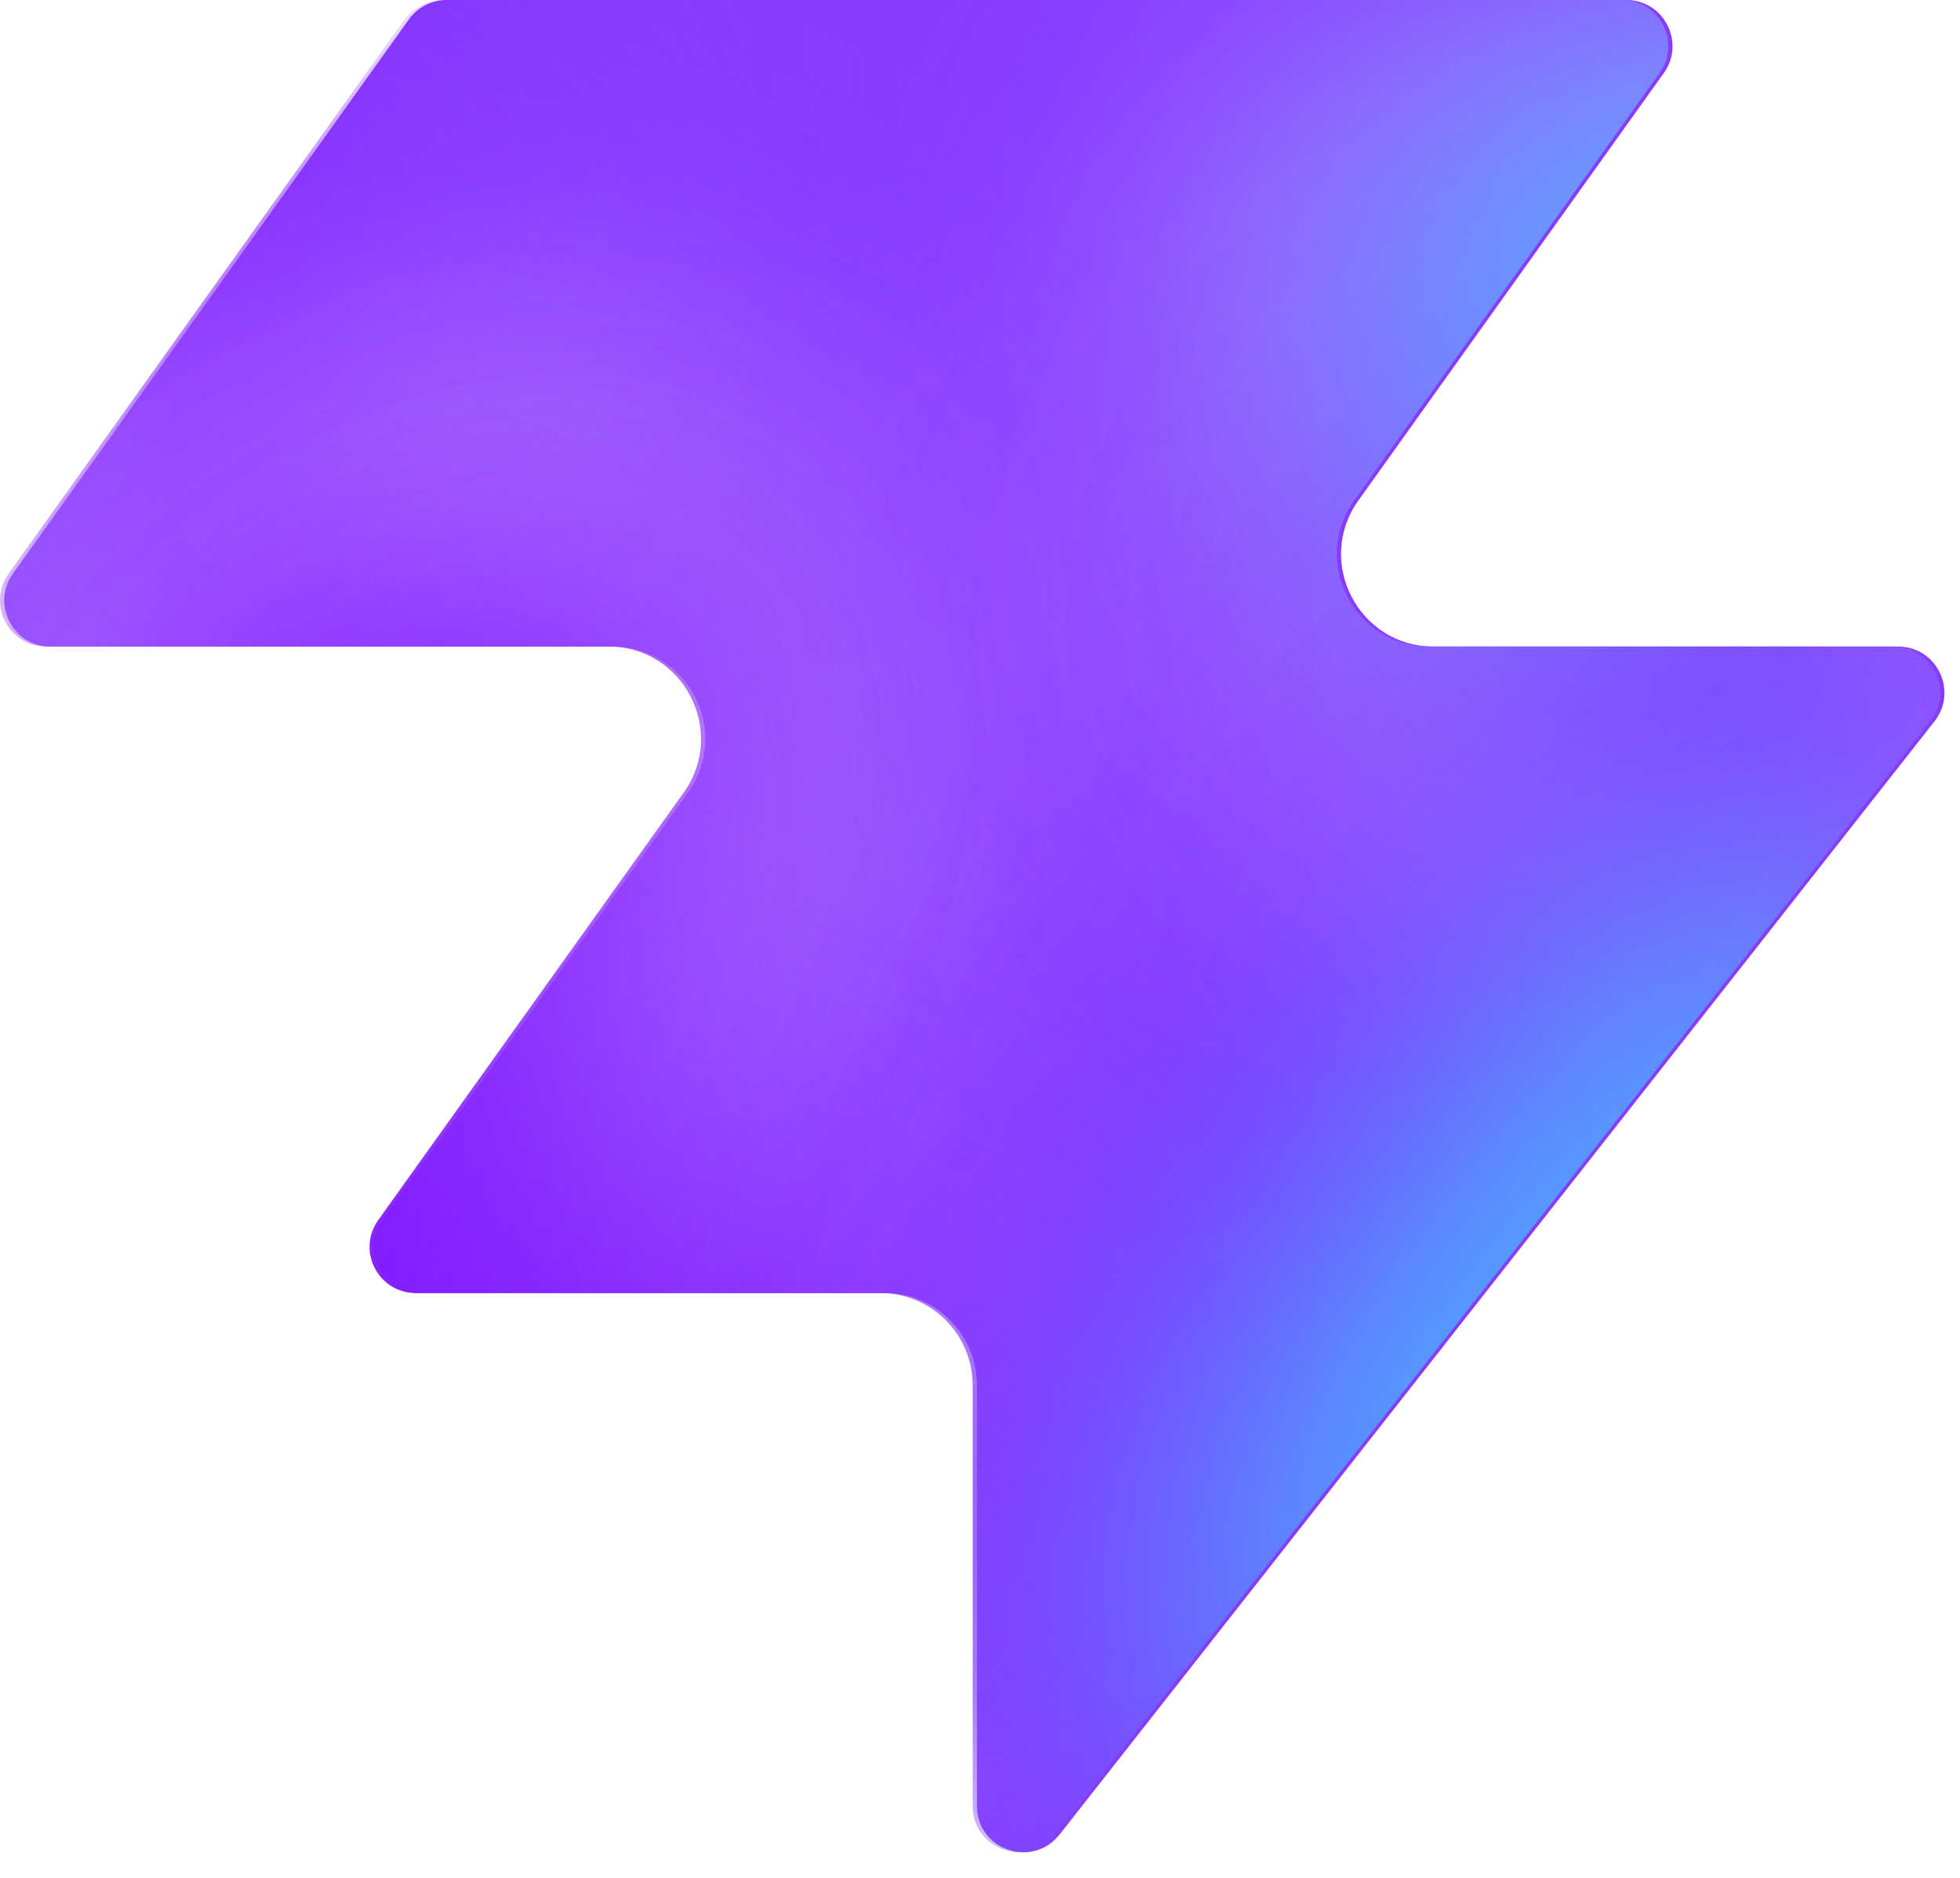
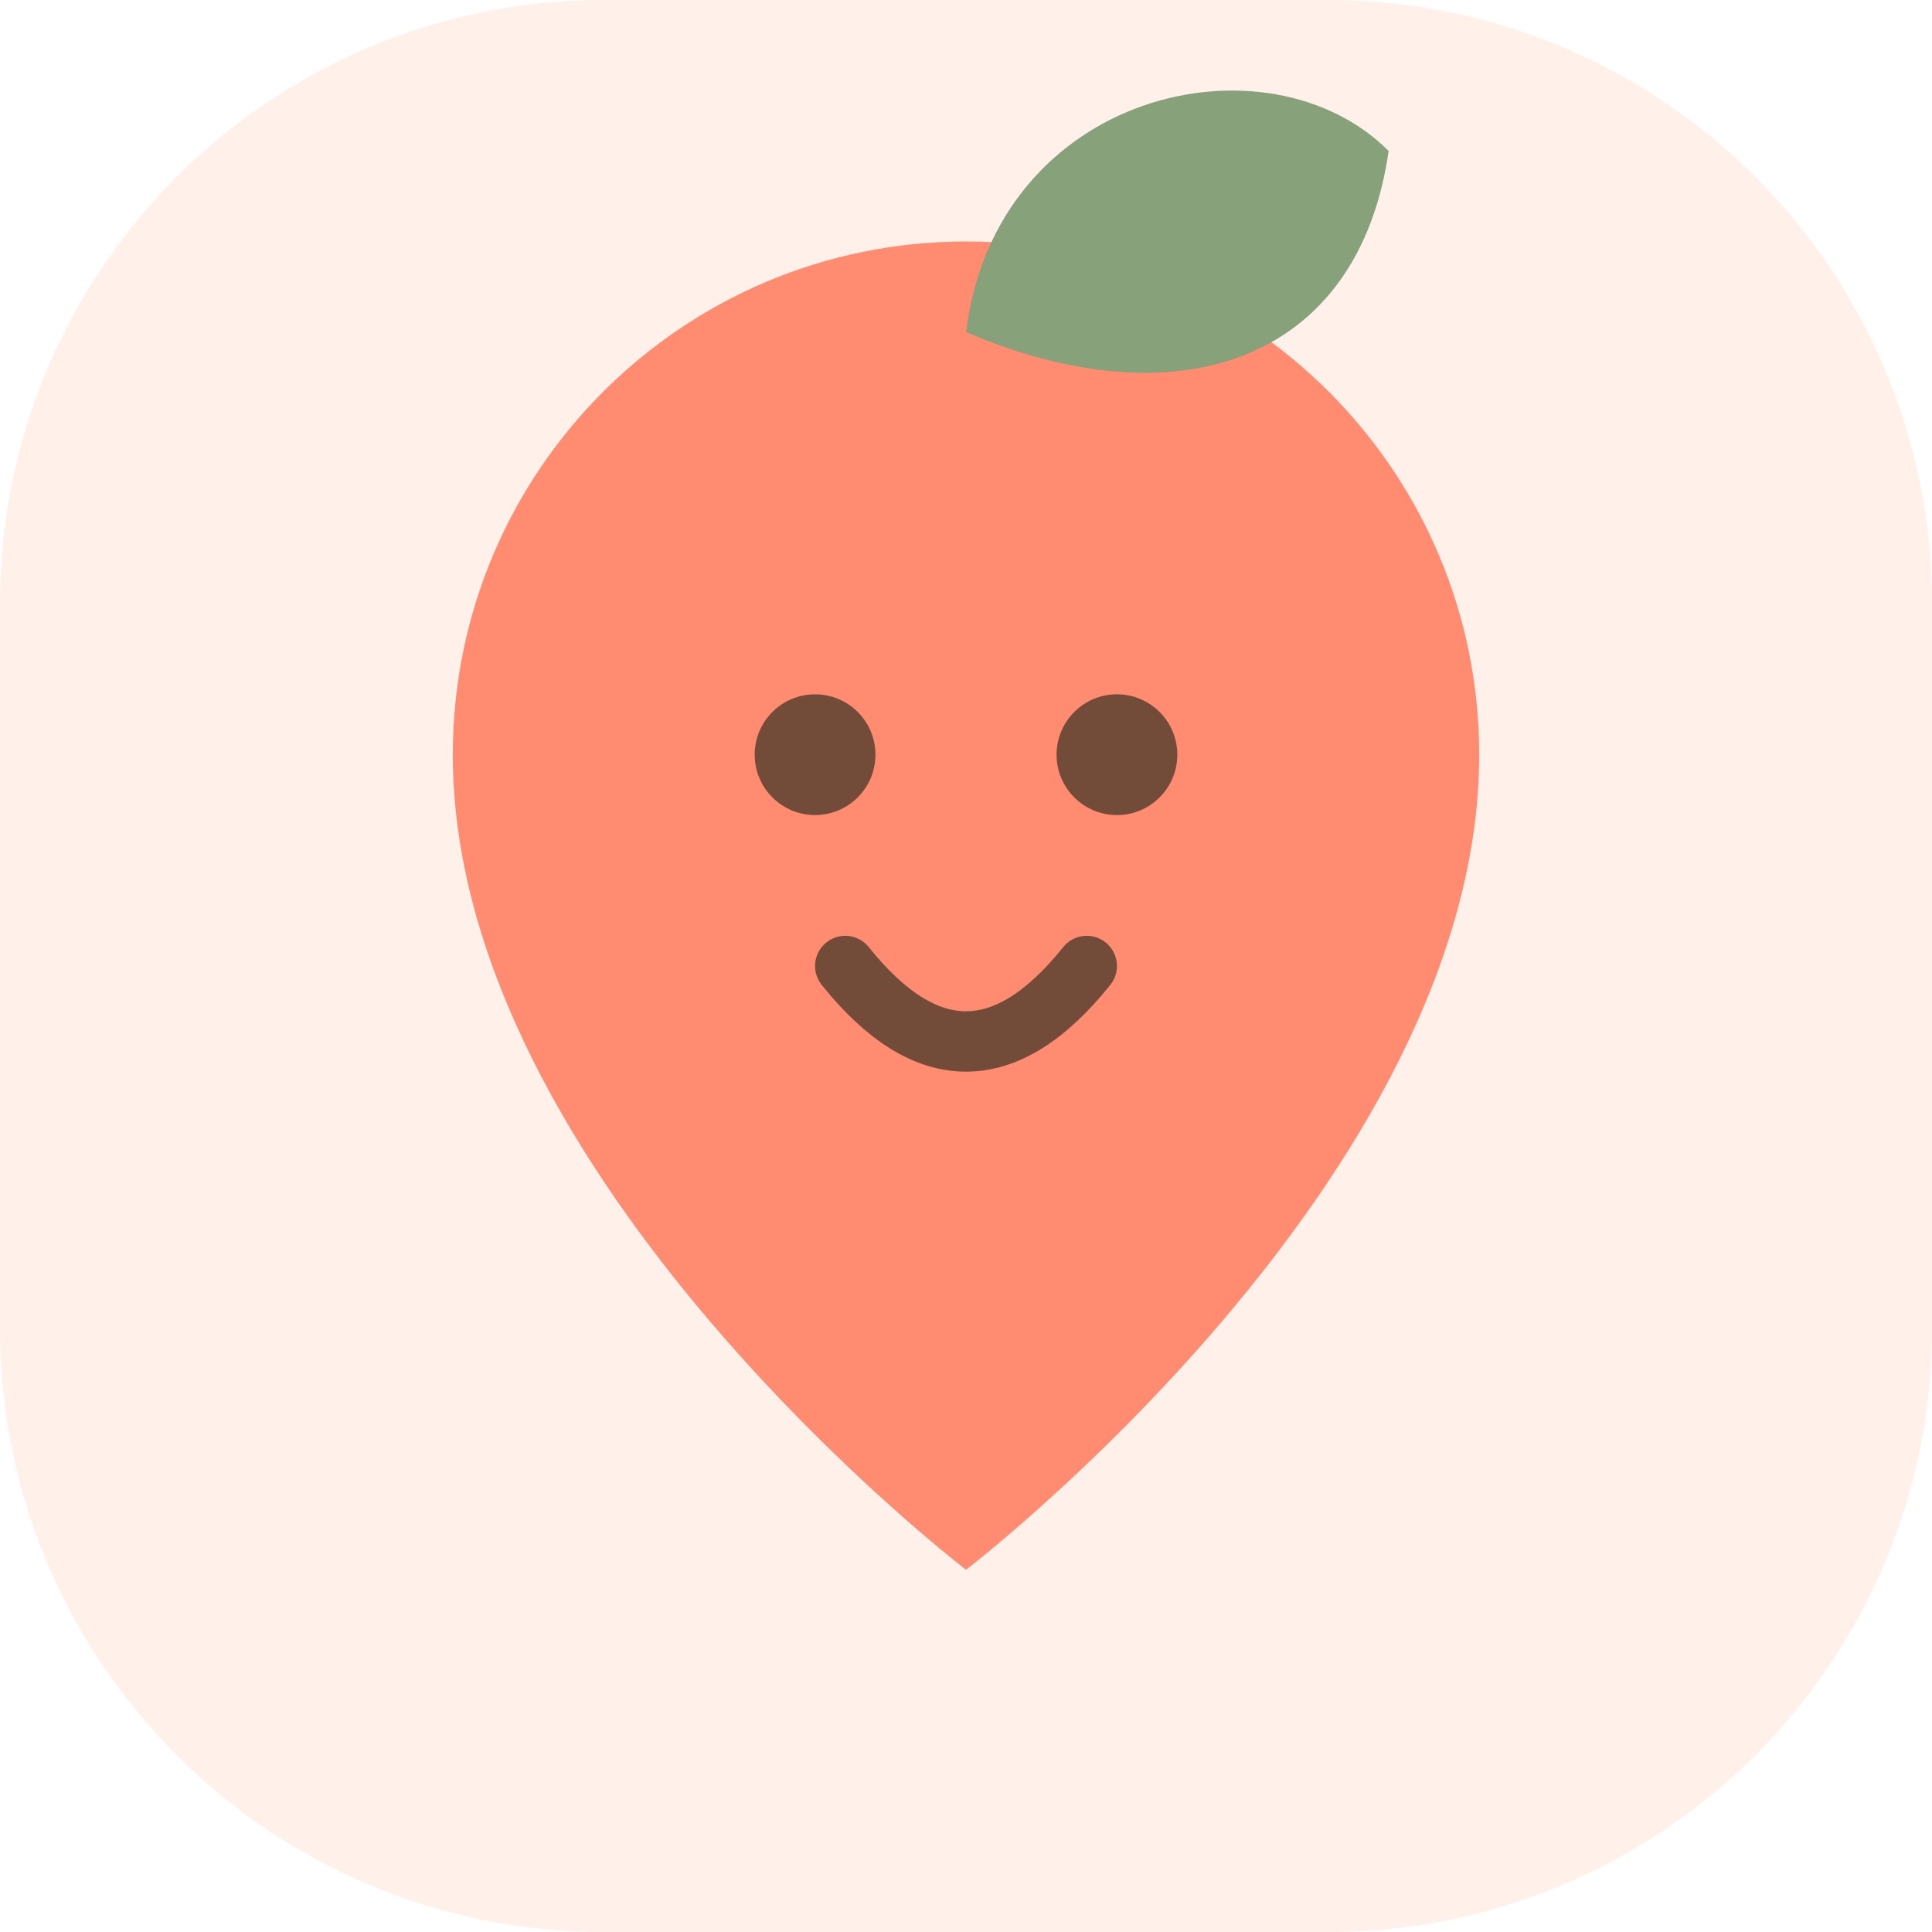
- <svg xmlns="http://www.w3.org/2000/svg" width="48" height="46" fill="none" viewBox="0 0 48 46">
-   <path fill="#863bff" d="M25.946 44.938c-.664.845-2.021.375-2.021-.698V33.937a2.26 2.26 0 0 0-2.262-2.262H10.287c-.92 0-1.456-1.04-.92-1.788l7.48-10.471c1.07-1.497 0-3.578-1.842-3.578H1.237c-.92 0-1.456-1.04-.92-1.788L10.013.474c.214-.297.556-.474.92-.474h28.894c.92 0 1.456 1.04.92 1.788l-7.48 10.471c-1.07 1.498 0 3.579 1.842 3.579h11.377c.943 0 1.473 1.088.89 1.83L25.947 44.94z" style="fill:#863bff;fill:color(display-p3 .525 .23 1);fill-opacity:1" />
-   <mask id="a" width="48" height="46" x="0" y="0" maskUnits="userSpaceOnUse" style="mask-type:alpha">
-     <path fill="#000" d="M25.842 44.938c-.664.844-2.021.375-2.021-.698V33.937a2.26 2.26 0 0 0-2.262-2.262H10.183c-.92 0-1.456-1.04-.92-1.788l7.48-10.471c1.07-1.498 0-3.579-1.842-3.579H1.133c-.92 0-1.456-1.04-.92-1.787L9.91.473c.214-.297.556-.474.92-.474h28.894c.92 0 1.456 1.04.92 1.788l-7.48 10.471c-1.07 1.498 0 3.578 1.842 3.578h11.377c.943 0 1.473 1.088.89 1.832L25.843 44.94z" style="fill:#000;fill-opacity:1" />
-   </mask>
-   <g mask="url(#a)">
-     <g filter="url(#b)">
-       <ellipse cx="5.508" cy="14.704" fill="#ede6ff" rx="5.508" ry="14.704" style="fill:#ede6ff;fill:color(display-p3 .927 .903 1);fill-opacity:1" transform="matrix(.00324 1 1 -.00324 -4.47 31.516)" />
-     </g>
-     <g filter="url(#c)">
-       <ellipse cx="10.399" cy="29.851" fill="#ede6ff" rx="10.399" ry="29.851" style="fill:#ede6ff;fill:color(display-p3 .927 .903 1);fill-opacity:1" transform="matrix(.00324 1 1 -.00324 -39.328 7.883)" />
-     </g>
-     <g filter="url(#d)">
-       <ellipse cx="5.508" cy="30.487" fill="#7e14ff" rx="5.508" ry="30.487" style="fill:#7e14ff;fill:color(display-p3 .492 .077 1);fill-opacity:1" transform="rotate(89.814 -25.913 -14.639)scale(1 -1)" />
-     </g>
-     <g filter="url(#e)">
-       <ellipse cx="5.508" cy="30.599" fill="#7e14ff" rx="5.508" ry="30.599" style="fill:#7e14ff;fill:color(display-p3 .492 .077 1);fill-opacity:1" transform="rotate(89.814 -32.644 -3.334)scale(1 -1)" />
-     </g>
-     <g filter="url(#f)">
-       <ellipse cx="5.508" cy="30.599" fill="#7e14ff" rx="5.508" ry="30.599" style="fill:#7e14ff;fill:color(display-p3 .492 .077 1);fill-opacity:1" transform="matrix(.00324 1 1 -.00324 -34.34 30.47)" />
-     </g>
-     <g filter="url(#g)">
-       <ellipse cx="14.072" cy="22.078" fill="#ede6ff" rx="14.072" ry="22.078" style="fill:#ede6ff;fill:color(display-p3 .927 .903 1);fill-opacity:1" transform="rotate(93.35 24.506 48.493)scale(-1 1)" />
-     </g>
-     <g filter="url(#h)">
-       <ellipse cx="3.47" cy="21.501" fill="#7e14ff" rx="3.47" ry="21.501" style="fill:#7e14ff;fill:color(display-p3 .492 .077 1);fill-opacity:1" transform="rotate(89.009 28.708 47.59)scale(-1 1)" />
-     </g>
-     <g filter="url(#i)">
-       <ellipse cx="3.47" cy="21.501" fill="#7e14ff" rx="3.47" ry="21.501" style="fill:#7e14ff;fill:color(display-p3 .492 .077 1);fill-opacity:1" transform="rotate(89.009 28.708 47.59)scale(-1 1)" />
-     </g>
-     <g filter="url(#j)">
-       <ellipse cx=".387" cy="8.972" fill="#7e14ff" rx="4.407" ry="29.108" style="fill:#7e14ff;fill:color(display-p3 .492 .077 1);fill-opacity:1" transform="rotate(39.51 .387 8.972)" />
-     </g>
-     <g filter="url(#k)">
-       <ellipse cx="47.523" cy="-6.092" fill="#7e14ff" rx="4.407" ry="29.108" style="fill:#7e14ff;fill:color(display-p3 .492 .077 1);fill-opacity:1" transform="rotate(37.892 47.523 -6.092)" />
-     </g>
-     <g filter="url(#l)">
-       <ellipse cx="41.412" cy="6.333" fill="#47bfff" rx="5.971" ry="9.665" style="fill:#47bfff;fill:color(display-p3 .28 .748 1);fill-opacity:1" transform="rotate(37.892 41.412 6.333)" />
-     </g>
-     <g filter="url(#m)">
-       <ellipse cx="-1.879" cy="38.332" fill="#7e14ff" rx="4.407" ry="29.108" style="fill:#7e14ff;fill:color(display-p3 .492 .077 1);fill-opacity:1" transform="rotate(37.892 -1.88 38.332)" />
-     </g>
-     <g filter="url(#n)">
-       <ellipse cx="-1.879" cy="38.332" fill="#7e14ff" rx="4.407" ry="29.108" style="fill:#7e14ff;fill:color(display-p3 .492 .077 1);fill-opacity:1" transform="rotate(37.892 -1.88 38.332)" />
-     </g>
-     <g filter="url(#o)">
-       <ellipse cx="35.651" cy="29.907" fill="#7e14ff" rx="4.407" ry="29.108" style="fill:#7e14ff;fill:color(display-p3 .492 .077 1);fill-opacity:1" transform="rotate(37.892 35.651 29.907)" />
-     </g>
-     <g filter="url(#p)">
-       <ellipse cx="38.418" cy="32.4" fill="#47bfff" rx="5.971" ry="15.297" style="fill:#47bfff;fill:color(display-p3 .28 .748 1);fill-opacity:1" transform="rotate(37.892 38.418 32.4)" />
-     </g>
-   </g>
-   <defs>
-     <filter id="b" width="60.045" height="41.654" x="-19.77" y="16.149" color-interpolation-filters="sRGB" filterUnits="userSpaceOnUse">
-       <feFlood flood-opacity="0" result="BackgroundImageFix" />
-       <feBlend in="SourceGraphic" in2="BackgroundImageFix" result="shape" />
-       <feGaussianBlur result="effect1_foregroundBlur_2002_17158" stdDeviation="7.659" />
-     </filter>
-     <filter id="c" width="90.34" height="51.437" x="-54.613" y="-7.533" color-interpolation-filters="sRGB" filterUnits="userSpaceOnUse">
-       <feFlood flood-opacity="0" result="BackgroundImageFix" />
-       <feBlend in="SourceGraphic" in2="BackgroundImageFix" result="shape" />
-       <feGaussianBlur result="effect1_foregroundBlur_2002_17158" stdDeviation="7.659" />
-     </filter>
-     <filter id="d" width="79.355" height="29.4" x="-49.64" y="2.03" color-interpolation-filters="sRGB" filterUnits="userSpaceOnUse">
-       <feFlood flood-opacity="0" result="BackgroundImageFix" />
-       <feBlend in="SourceGraphic" in2="BackgroundImageFix" result="shape" />
-       <feGaussianBlur result="effect1_foregroundBlur_2002_17158" stdDeviation="4.596" />
-     </filter>
-     <filter id="e" width="79.579" height="29.4" x="-45.045" y="20.029" color-interpolation-filters="sRGB" filterUnits="userSpaceOnUse">
-       <feFlood flood-opacity="0" result="BackgroundImageFix" />
-       <feBlend in="SourceGraphic" in2="BackgroundImageFix" result="shape" />
-       <feGaussianBlur result="effect1_foregroundBlur_2002_17158" stdDeviation="4.596" />
-     </filter>
-     <filter id="f" width="79.579" height="29.4" x="-43.513" y="21.178" color-interpolation-filters="sRGB" filterUnits="userSpaceOnUse">
-       <feFlood flood-opacity="0" result="BackgroundImageFix" />
-       <feBlend in="SourceGraphic" in2="BackgroundImageFix" result="shape" />
-       <feGaussianBlur result="effect1_foregroundBlur_2002_17158" stdDeviation="4.596" />
-     </filter>
-     <filter id="g" width="74.749" height="58.852" x="15.756" y="-17.901" color-interpolation-filters="sRGB" filterUnits="userSpaceOnUse">
-       <feFlood flood-opacity="0" result="BackgroundImageFix" />
-       <feBlend in="SourceGraphic" in2="BackgroundImageFix" result="shape" />
-       <feGaussianBlur result="effect1_foregroundBlur_2002_17158" stdDeviation="7.659" />
-     </filter>
-     <filter id="h" width="61.377" height="25.362" x="23.548" y="2.284" color-interpolation-filters="sRGB" filterUnits="userSpaceOnUse">
-       <feFlood flood-opacity="0" result="BackgroundImageFix" />
-       <feBlend in="SourceGraphic" in2="BackgroundImageFix" result="shape" />
-       <feGaussianBlur result="effect1_foregroundBlur_2002_17158" stdDeviation="4.596" />
-     </filter>
-     <filter id="i" width="61.377" height="25.362" x="23.548" y="2.284" color-interpolation-filters="sRGB" filterUnits="userSpaceOnUse">
-       <feFlood flood-opacity="0" result="BackgroundImageFix" />
-       <feBlend in="SourceGraphic" in2="BackgroundImageFix" result="shape" />
-       <feGaussianBlur result="effect1_foregroundBlur_2002_17158" stdDeviation="4.596" />
-     </filter>
-     <filter id="j" width="56.045" height="63.649" x="-27.636" y="-22.853" color-interpolation-filters="sRGB" filterUnits="userSpaceOnUse">
-       <feFlood flood-opacity="0" result="BackgroundImageFix" />
-       <feBlend in="SourceGraphic" in2="BackgroundImageFix" result="shape" />
-       <feGaussianBlur result="effect1_foregroundBlur_2002_17158" stdDeviation="4.596" />
-     </filter>
-     <filter id="k" width="54.814" height="64.646" x="20.116" y="-38.415" color-interpolation-filters="sRGB" filterUnits="userSpaceOnUse">
-       <feFlood flood-opacity="0" result="BackgroundImageFix" />
-       <feBlend in="SourceGraphic" in2="BackgroundImageFix" result="shape" />
-       <feGaussianBlur result="effect1_foregroundBlur_2002_17158" stdDeviation="4.596" />
-     </filter>
-     <filter id="l" width="33.541" height="35.313" x="24.641" y="-11.323" color-interpolation-filters="sRGB" filterUnits="userSpaceOnUse">
-       <feFlood flood-opacity="0" result="BackgroundImageFix" />
-       <feBlend in="SourceGraphic" in2="BackgroundImageFix" result="shape" />
-       <feGaussianBlur result="effect1_foregroundBlur_2002_17158" stdDeviation="4.596" />
-     </filter>
-     <filter id="m" width="54.814" height="64.646" x="-29.286" y="6.009" color-interpolation-filters="sRGB" filterUnits="userSpaceOnUse">
-       <feFlood flood-opacity="0" result="BackgroundImageFix" />
-       <feBlend in="SourceGraphic" in2="BackgroundImageFix" result="shape" />
-       <feGaussianBlur result="effect1_foregroundBlur_2002_17158" stdDeviation="4.596" />
-     </filter>
-     <filter id="n" width="54.814" height="64.646" x="-29.286" y="6.009" color-interpolation-filters="sRGB" filterUnits="userSpaceOnUse">
-       <feFlood flood-opacity="0" result="BackgroundImageFix" />
-       <feBlend in="SourceGraphic" in2="BackgroundImageFix" result="shape" />
-       <feGaussianBlur result="effect1_foregroundBlur_2002_17158" stdDeviation="4.596" />
-     </filter>
-     <filter id="o" width="54.814" height="64.646" x="8.244" y="-2.416" color-interpolation-filters="sRGB" filterUnits="userSpaceOnUse">
-       <feFlood flood-opacity="0" result="BackgroundImageFix" />
-       <feBlend in="SourceGraphic" in2="BackgroundImageFix" result="shape" />
-       <feGaussianBlur result="effect1_foregroundBlur_2002_17158" stdDeviation="4.596" />
-     </filter>
-     <filter id="p" width="39.409" height="43.623" x="18.713" y="10.588" color-interpolation-filters="sRGB" filterUnits="userSpaceOnUse">
-       <feFlood flood-opacity="0" result="BackgroundImageFix" />
-       <feBlend in="SourceGraphic" in2="BackgroundImageFix" result="shape" />
-       <feGaussianBlur result="effect1_foregroundBlur_2002_17158" stdDeviation="4.596" />
-     </filter>
-   </defs>
+ <svg xmlns="http://www.w3.org/2000/svg" viewBox="0 0 64 64">
+   <rect width="64" height="64" rx="20" fill="#fff0e9" />
+   <path d="M32 52S15 39 15 25a17 17 0 1 1 34 0c0 14-17 27-17 27Z" fill="#ff8b71" />
+   <circle cx="27" cy="25" r="2" fill="#734c39" />
+   <circle cx="37" cy="25" r="2" fill="#734c39" />
+   <path d="M28 32q4 5 8 0" stroke="#734c39" stroke-width="2" fill="none" stroke-linecap="round" />
+   <path d="M32 11C33 3 42 1 46 5c-1 7-7 9-14 6Z" fill="#87a17b" />
</svg>
